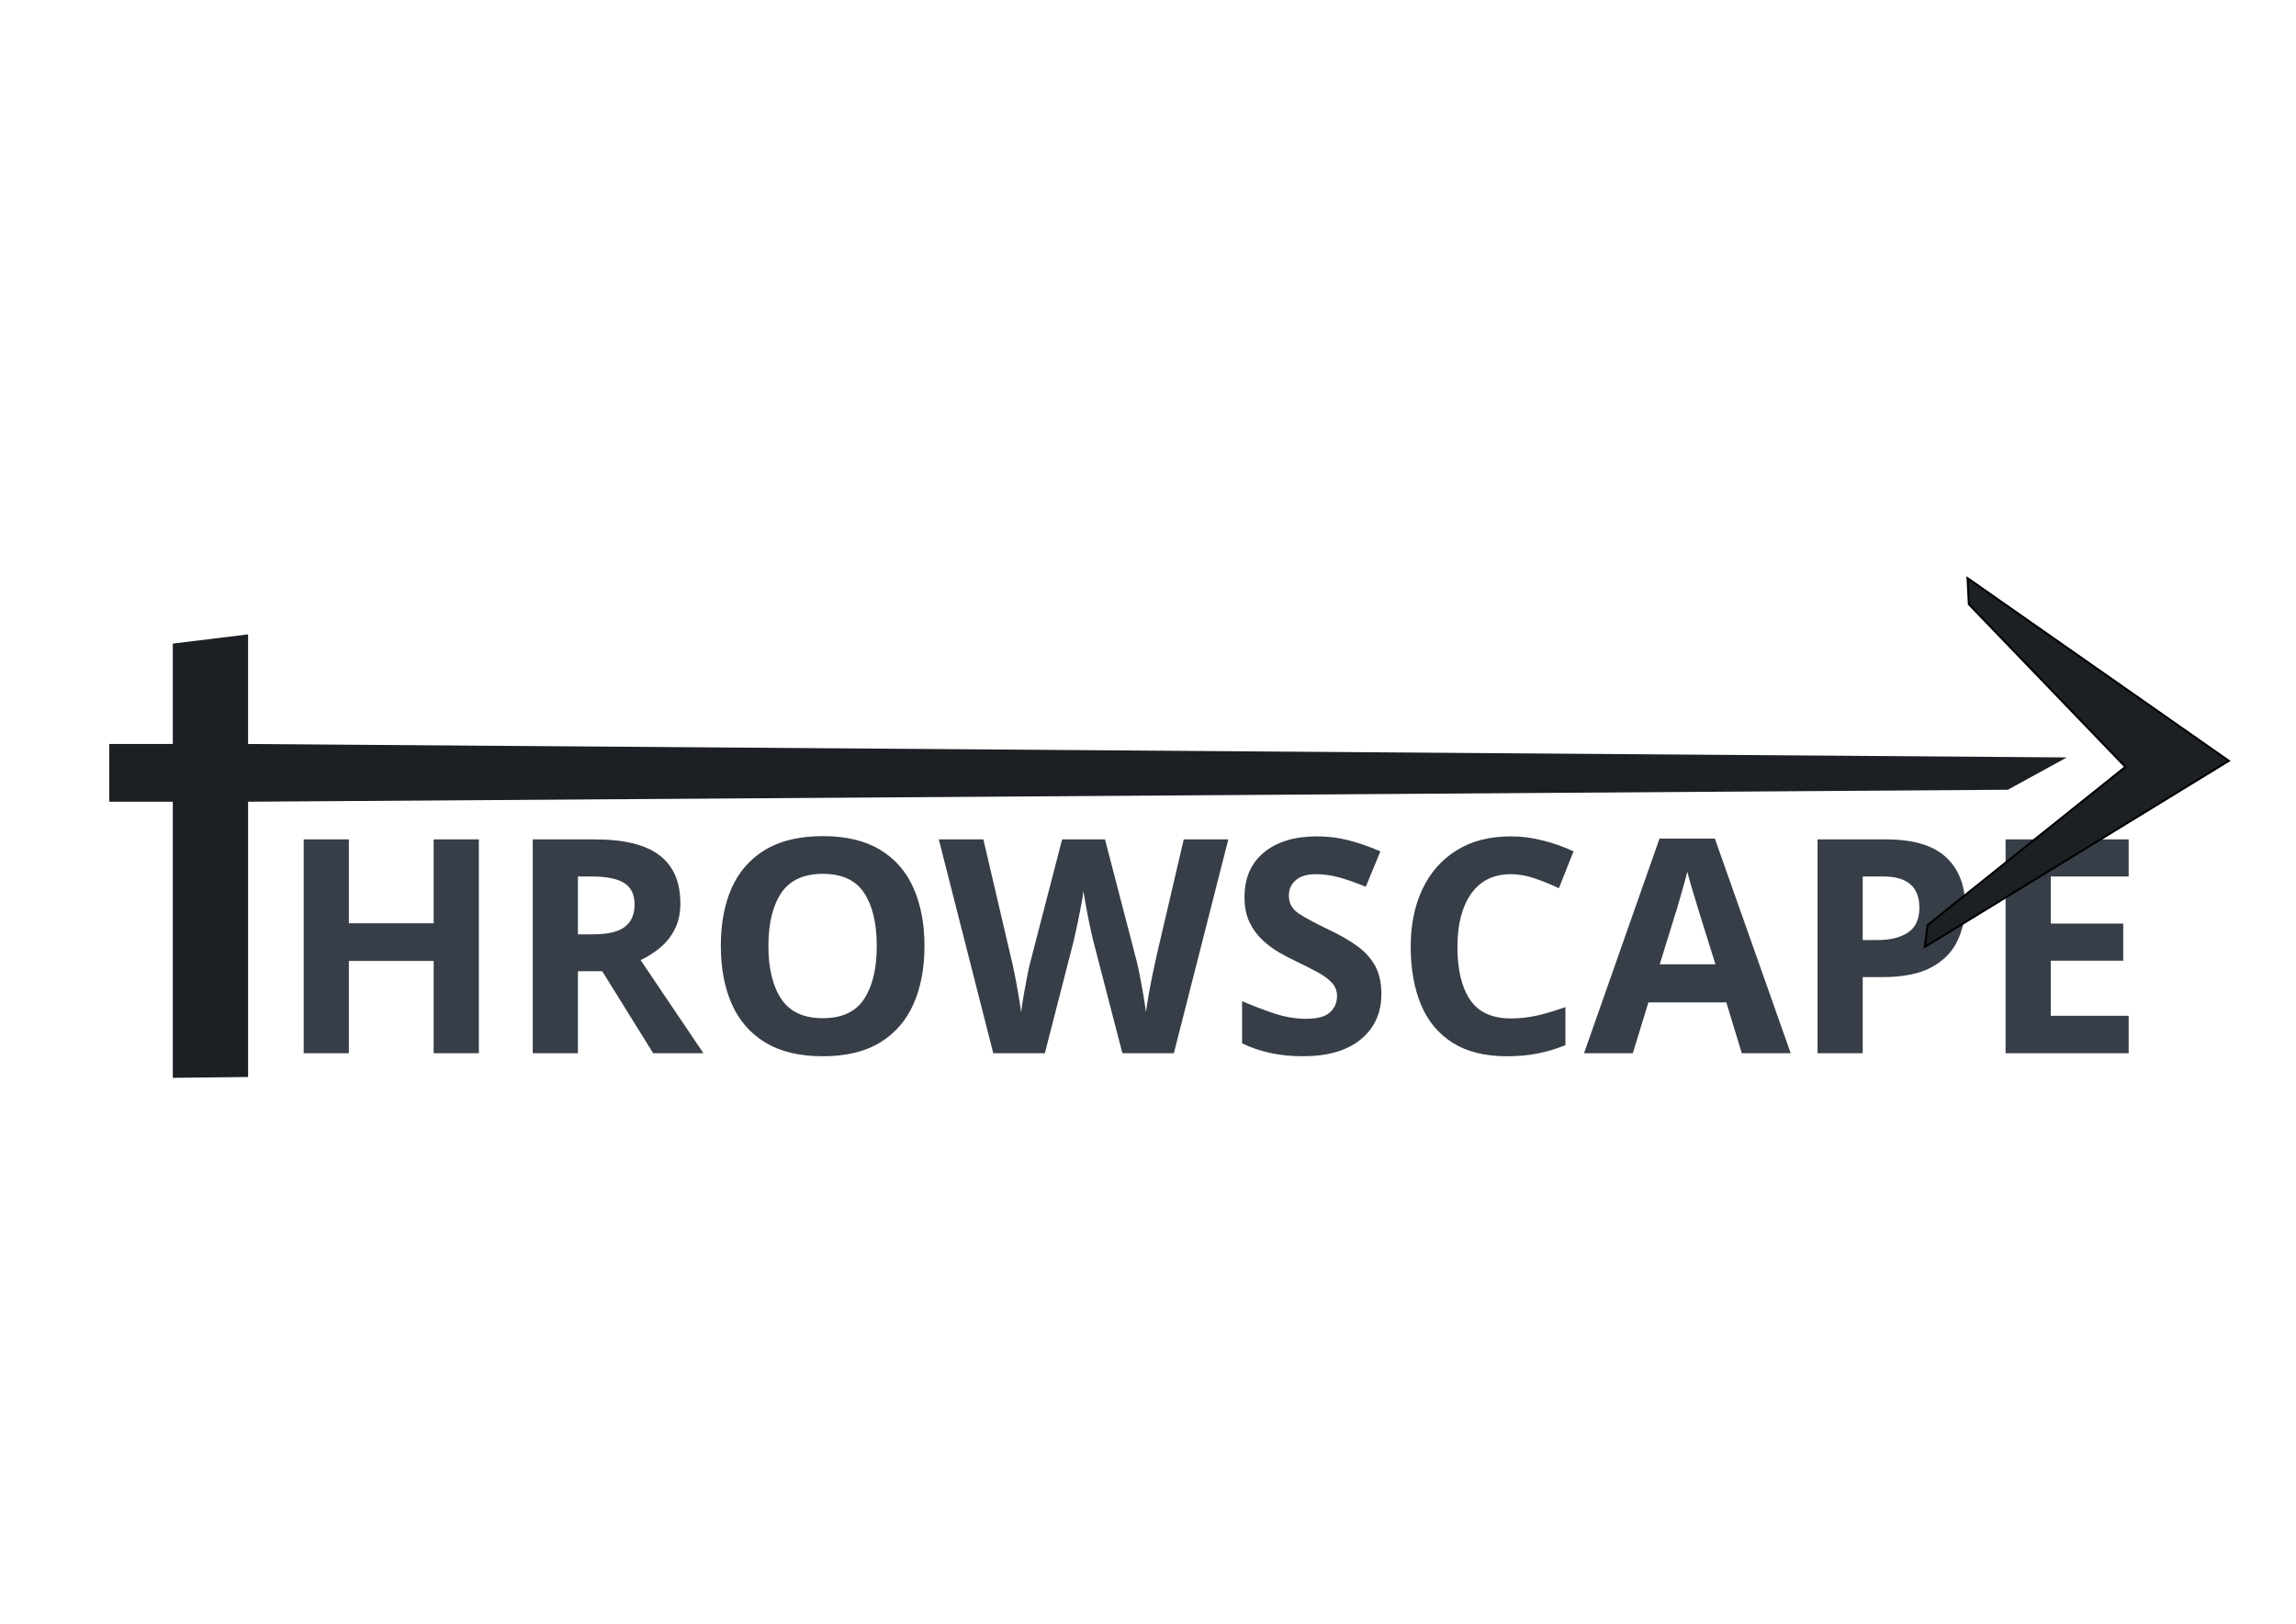
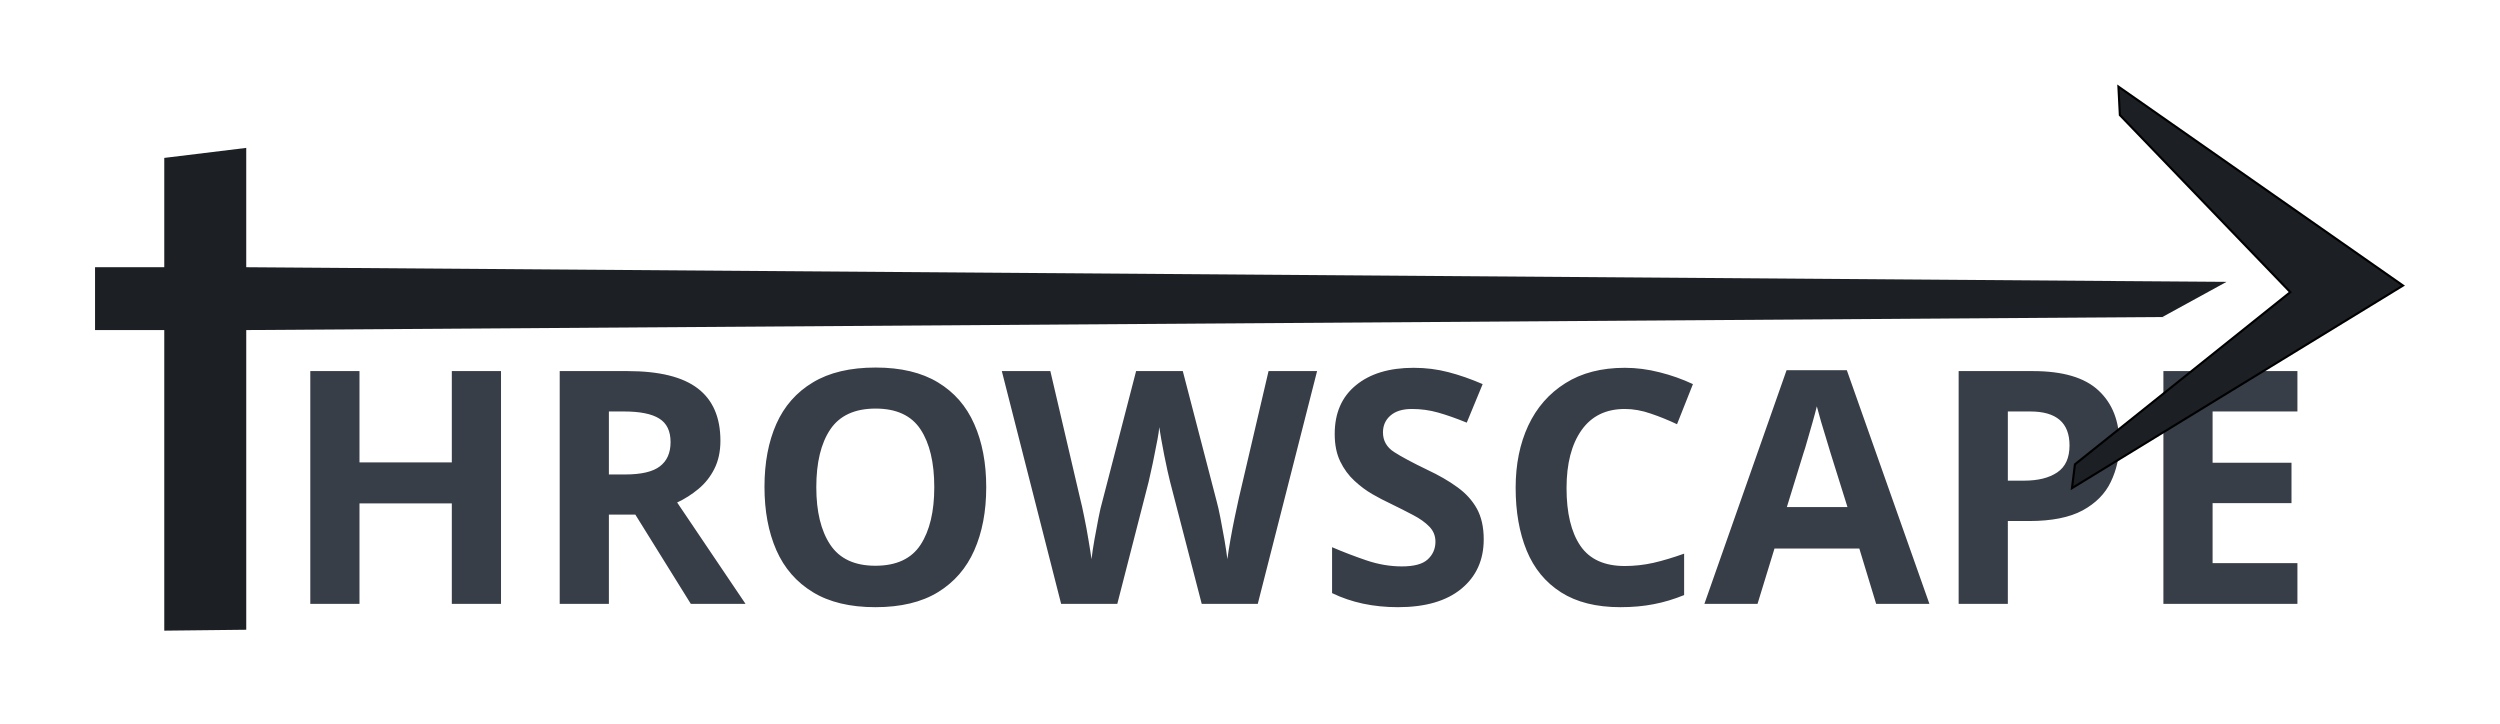
- <svg xmlns="http://www.w3.org/2000/svg" width="297mm" height="210mm" viewBox="0 0 297 210" version="1.1" id="svg5">
+ <svg xmlns="http://www.w3.org/2000/svg" width="297mm" height="86mm" viewBox="0 0 297 86" version="1.1" id="svg5">
  <defs id="defs2" />
  <g id="layer1">
-     <text xml:space="preserve" style="font-style:normal;font-variant:normal;font-weight:bold;font-stretch:normal;font-size:38.731px;line-height:1.25;font-family:'Fira Mono';-inkscape-font-specification:'Fira Mono, Bold';font-variant-ligatures:normal;font-variant-caps:normal;font-variant-numeric:normal;font-variant-east-asian:normal;fill:#373e48;fill-opacity:1;stroke:none;stroke-width:0.968" x="35.8" y="136.218" id="text18183">
-       <tspan id="tspan18181" style="font-style:normal;font-variant:normal;font-weight:bold;font-stretch:normal;font-size:38.731px;font-family:'Fira Mono';-inkscape-font-specification:'Fira Mono, Bold';font-variant-ligatures:normal;font-variant-caps:normal;font-variant-numeric:normal;font-variant-east-asian:normal;fill:#373e48;stroke-width:0.968" x="35.8" y="136.218">HROWSCAPE</tspan>
+     <text xml:space="preserve" style="font-style:normal;font-variant:normal;font-weight:bold;font-stretch:normal;font-size:38.731px;line-height:1.25;font-family:'Fira Mono';-inkscape-font-specification:'Fira Mono, Bold';font-variant-ligatures:normal;font-variant-caps:normal;font-variant-numeric:normal;font-variant-east-asian:normal;fill:#373e48;fill-opacity:1;stroke:none;stroke-width:0.968" x="33.38" y="71.74" id="text18183">
+       <tspan id="tspan18181" style="font-style:normal;font-variant:normal;font-weight:bold;font-stretch:normal;font-size:38.731px;font-family:'Fira Mono';-inkscape-font-specification:'Fira Mono, Bold';font-variant-ligatures:normal;font-variant-caps:normal;font-variant-numeric:normal;font-variant-east-asian:normal;fill:#373e48;stroke-width:0.968" x="33.38" y="71.74">HROWSCAPE</tspan>
    </text>
-     <g id="g35866" style="fill:#1c1f24" transform="translate(22.00338,1.549328)">
+     <g id="g35866" style="fill:#1c1f24" transform="translate(19.1647,-62.92903)">
      <path d="M 0.35,137.851 V 102.141 H -7.874 V 94.674 H 0.35 V 81.688 L 10.089,80.498 v 14.176 l 235.259,1.739 -7.624,4.178 -227.634,1.55 v 35.602 z" id="path15976" style="font-size:108.214px;line-height:1.25;font-family:'Fira Sans Condensed';-inkscape-font-specification:'Fira Sans Condensed, Normal';fill:#1c1f24;stroke-width:2.705" />
      <path style="fill:#1c1f24;stroke:#000000;stroke-width:0.255px;stroke-linecap:butt;stroke-linejoin:miter;stroke-opacity:1" d="m 232.505,73.221 33.807,23.632 -39.326,24.068 0.354,-2.829 25.582,-20.456 -20.246,-21.038 z" id="path33201" />
    </g>
  </g>
</svg>
